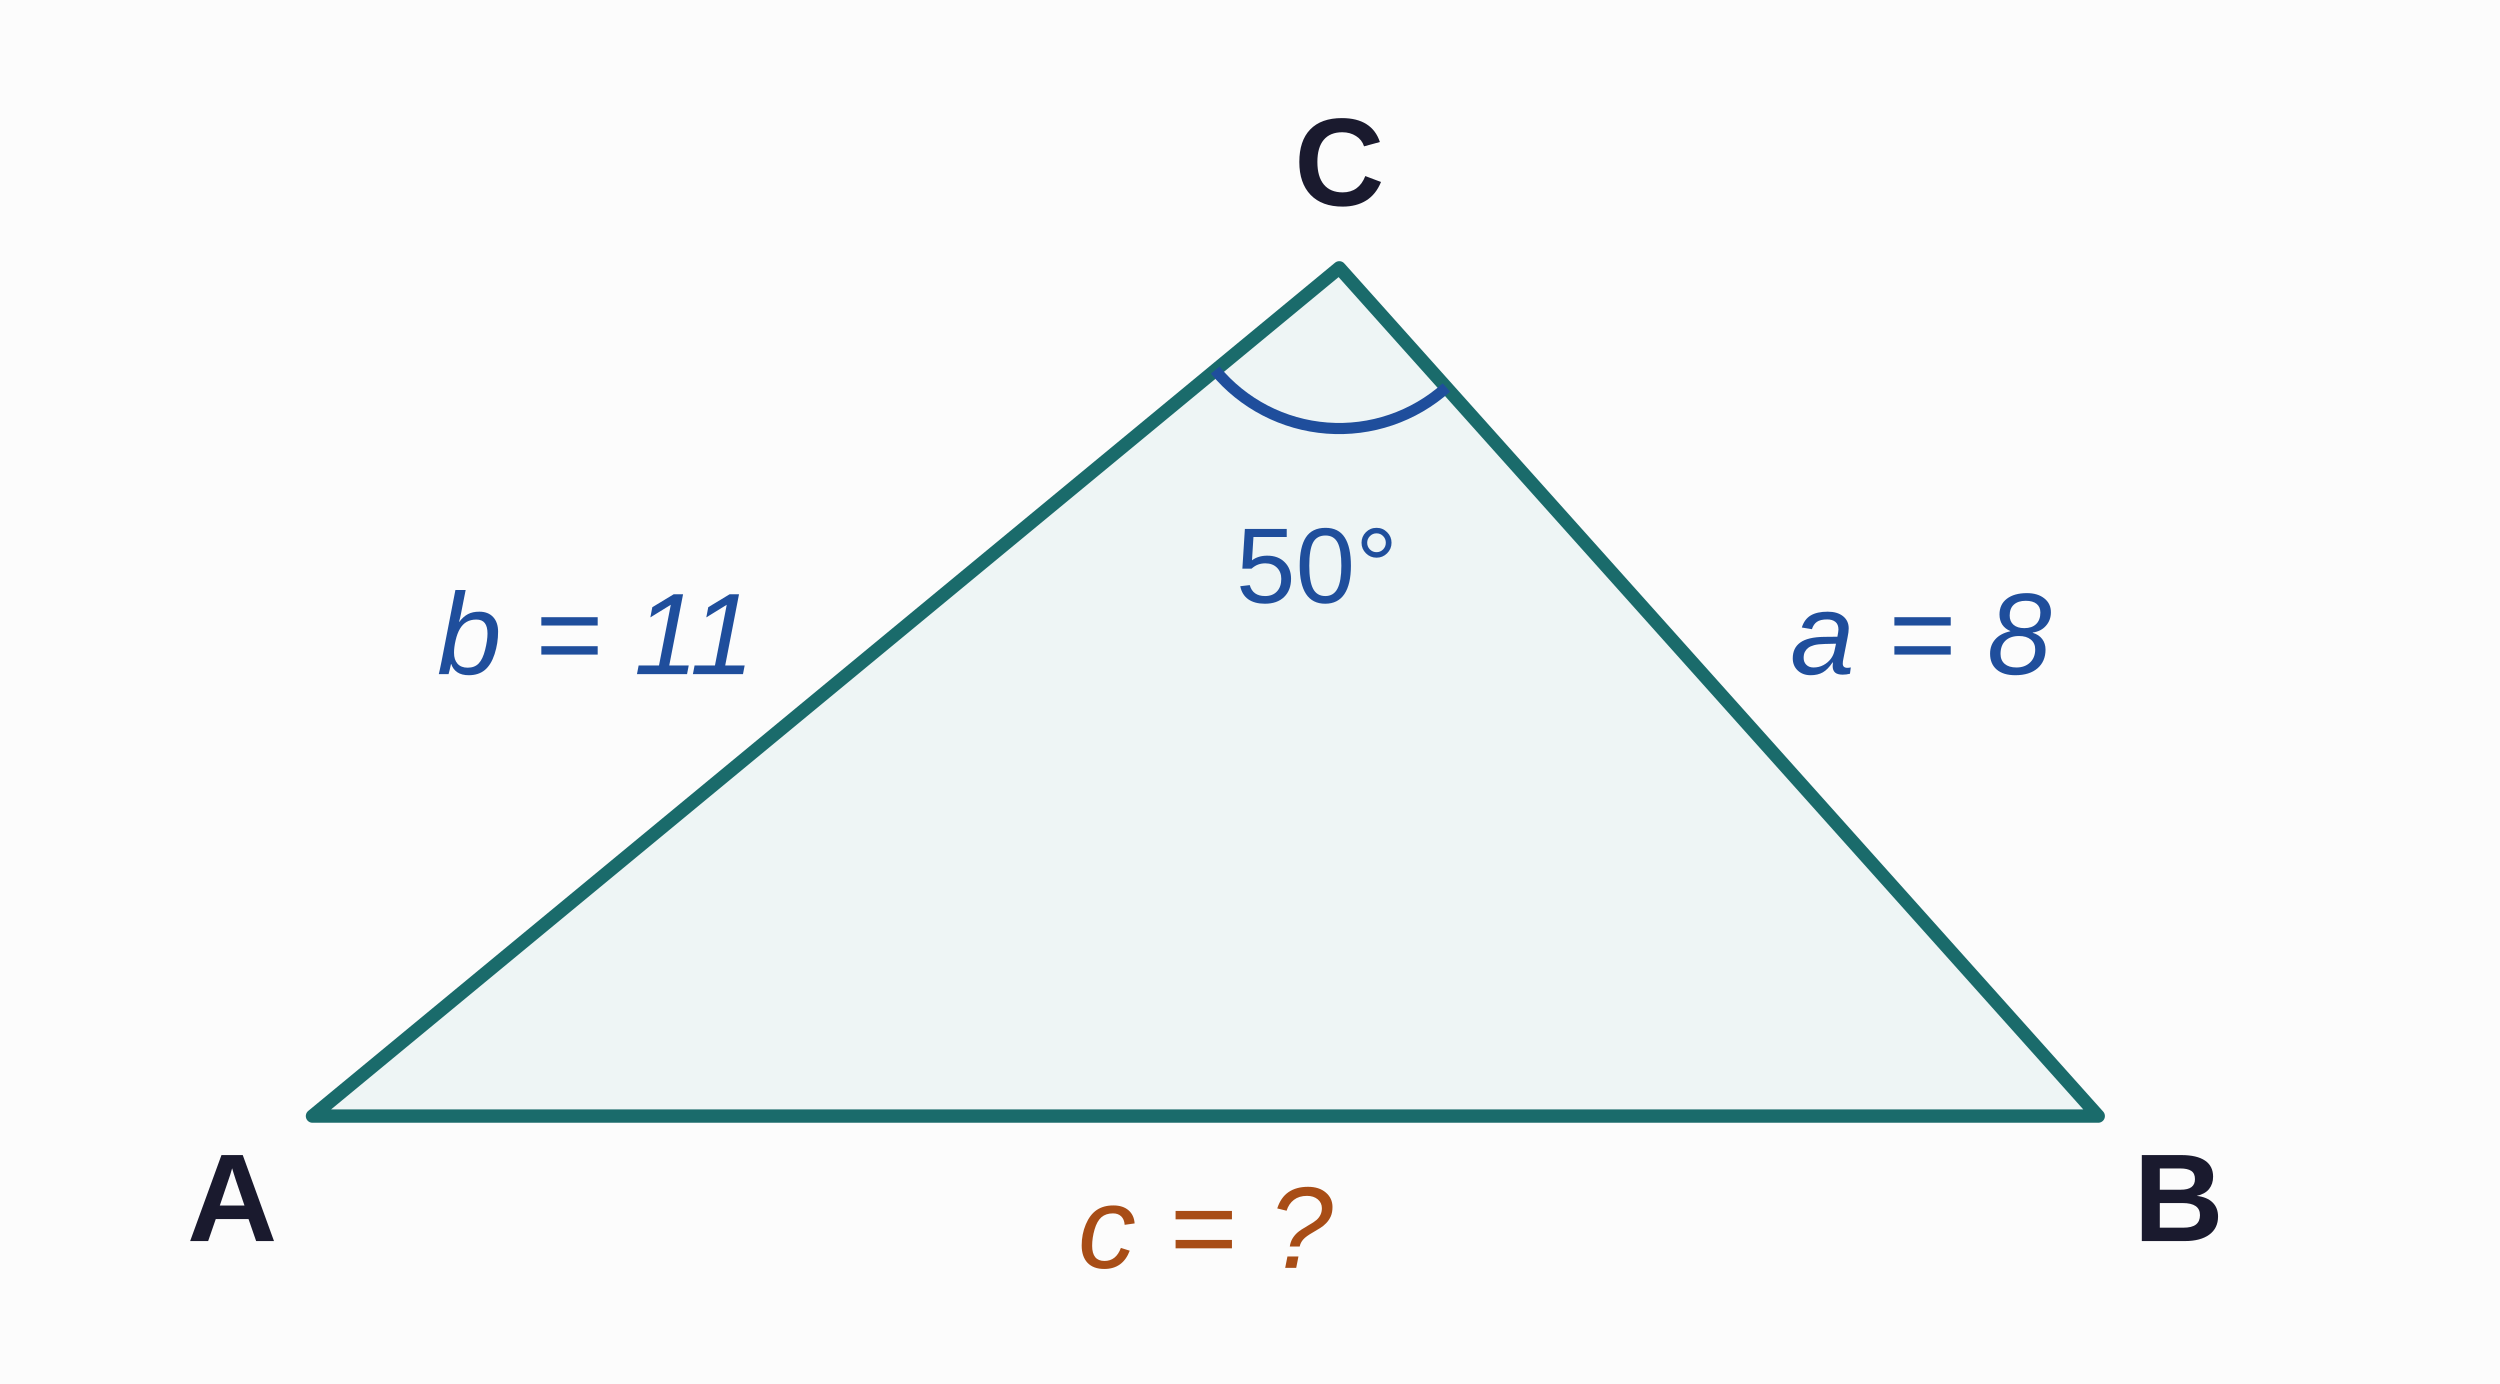
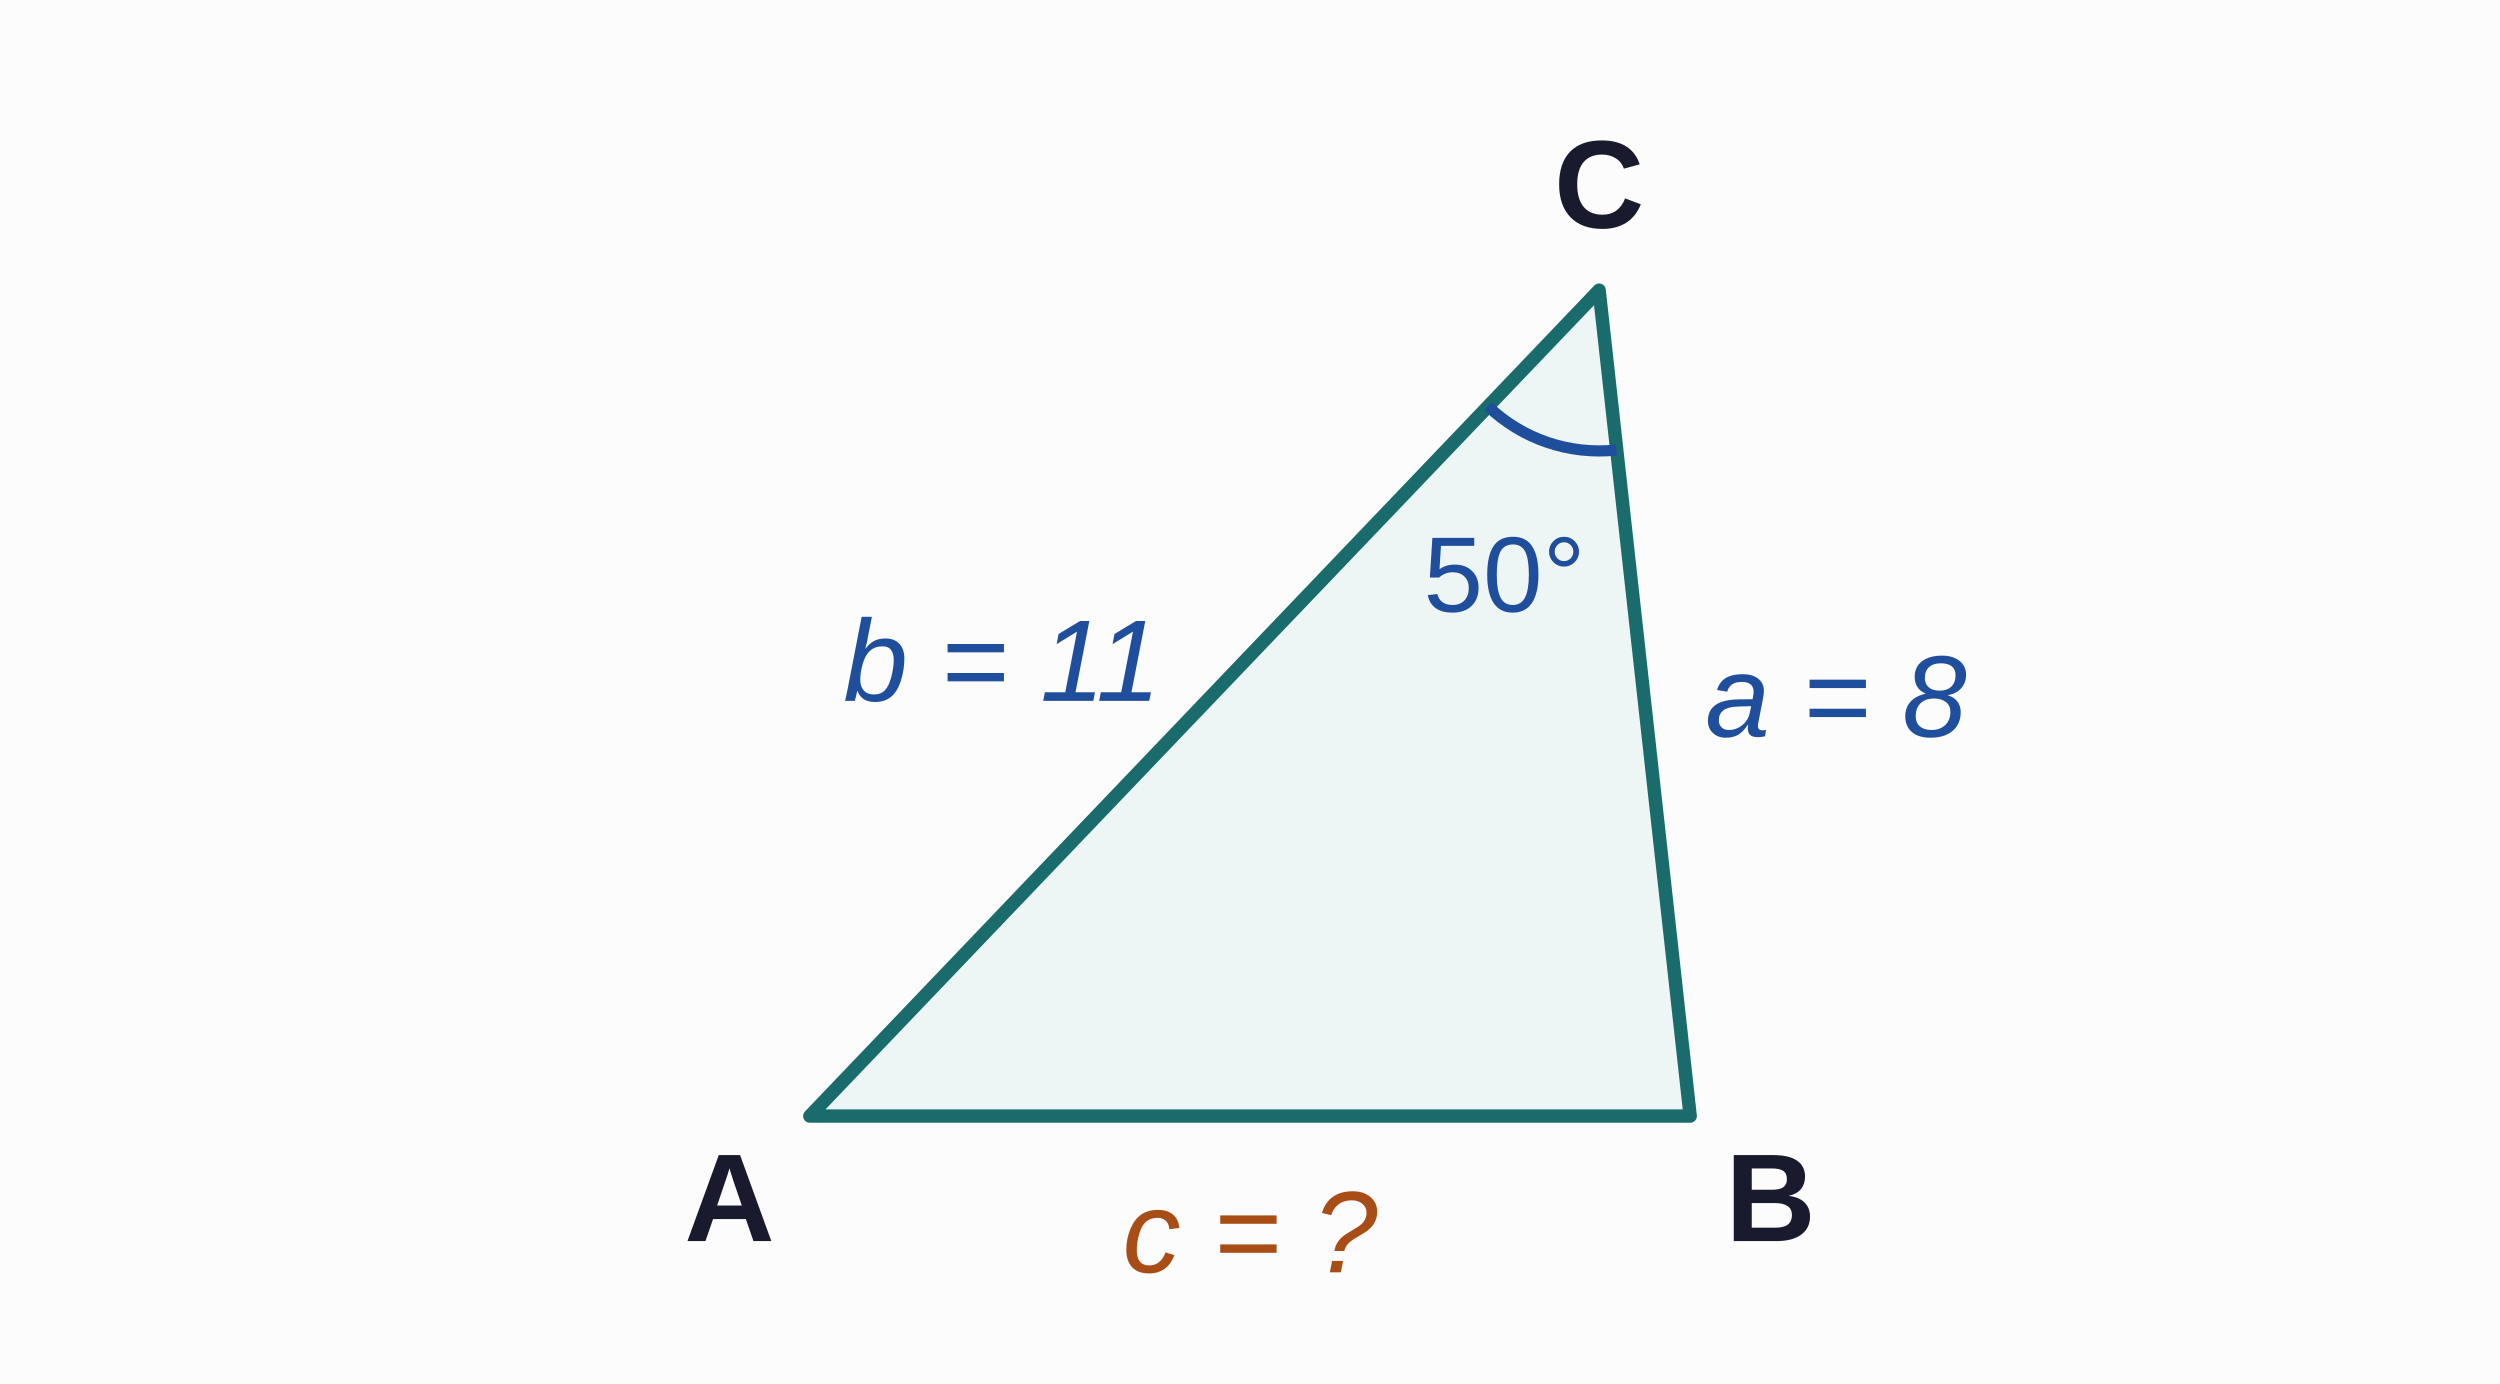
<svg viewBox="0 0 560 310" font-family="Arial, Helvetica, sans-serif" font-size="28">
  <rect x="0" y="0" width="560" height="310" fill="#fcfcfc" />
-   <polygon points="70,250 470,250 300,60" fill="#eef5f5" stroke="#1a6b6b" stroke-width="3" stroke-linejoin="round" />
+   <polygon points="181.4,250.0 378.6,250.0 358.2,65.0" fill="#eef5f5" stroke="#1a6b6b" stroke-width="3" stroke-linejoin="round" />
  <g fill="#1a1a2e" font-weight="bold">
-     <text x="52" y="278" text-anchor="middle">A</text>
-     <text x="488" y="278" text-anchor="middle">B</text>
-     <text x="300" y="46" text-anchor="middle">C</text>
+     <text x="163.4" y="278.0" text-anchor="middle">A</text>
+     <text x="396.6" y="278.0" text-anchor="middle">B</text>
+     <text x="358.2" y="51.0" text-anchor="middle">C</text>
  </g>
-   <path d="M 324.0 86.8 A 36 36 0 0 1 272.2 82.9" fill="none" stroke="#1f4e9c" stroke-width="2.5" />
-   <text x="295" y="135" text-anchor="middle" fill="#1f4e9c" font-size="24">50°</text>
-   <text x="401" y="151" text-anchor="start" fill="#1f4e9c" font-style="italic" font-size="26">a = 8</text>
-   <text x="169" y="151" text-anchor="end" fill="#1f4e9c" font-style="italic" font-size="26">b = 11</text>
-   <text x="270" y="284" text-anchor="middle" fill="#a84d16" font-style="italic" font-size="26">c = ?</text>
+   <path d="M 362.1 100.8 A 36 36 0 0 1 333.3 91.0" fill="none" stroke="#1f4e9c" stroke-width="2.5" />
+   <text x="337" y="137" text-anchor="middle" fill="#1f4e9c" font-size="24">50°</text>
+   <text x="382" y="165" text-anchor="start" fill="#1f4e9c" font-style="italic" font-size="26">a = 8</text>
+   <text x="260" y="157" text-anchor="end" fill="#1f4e9c" font-style="italic" font-size="26">b = 11</text>
+   <text x="280" y="285" text-anchor="middle" fill="#a84d16" font-style="italic" font-size="26">c = ?</text>
</svg>
